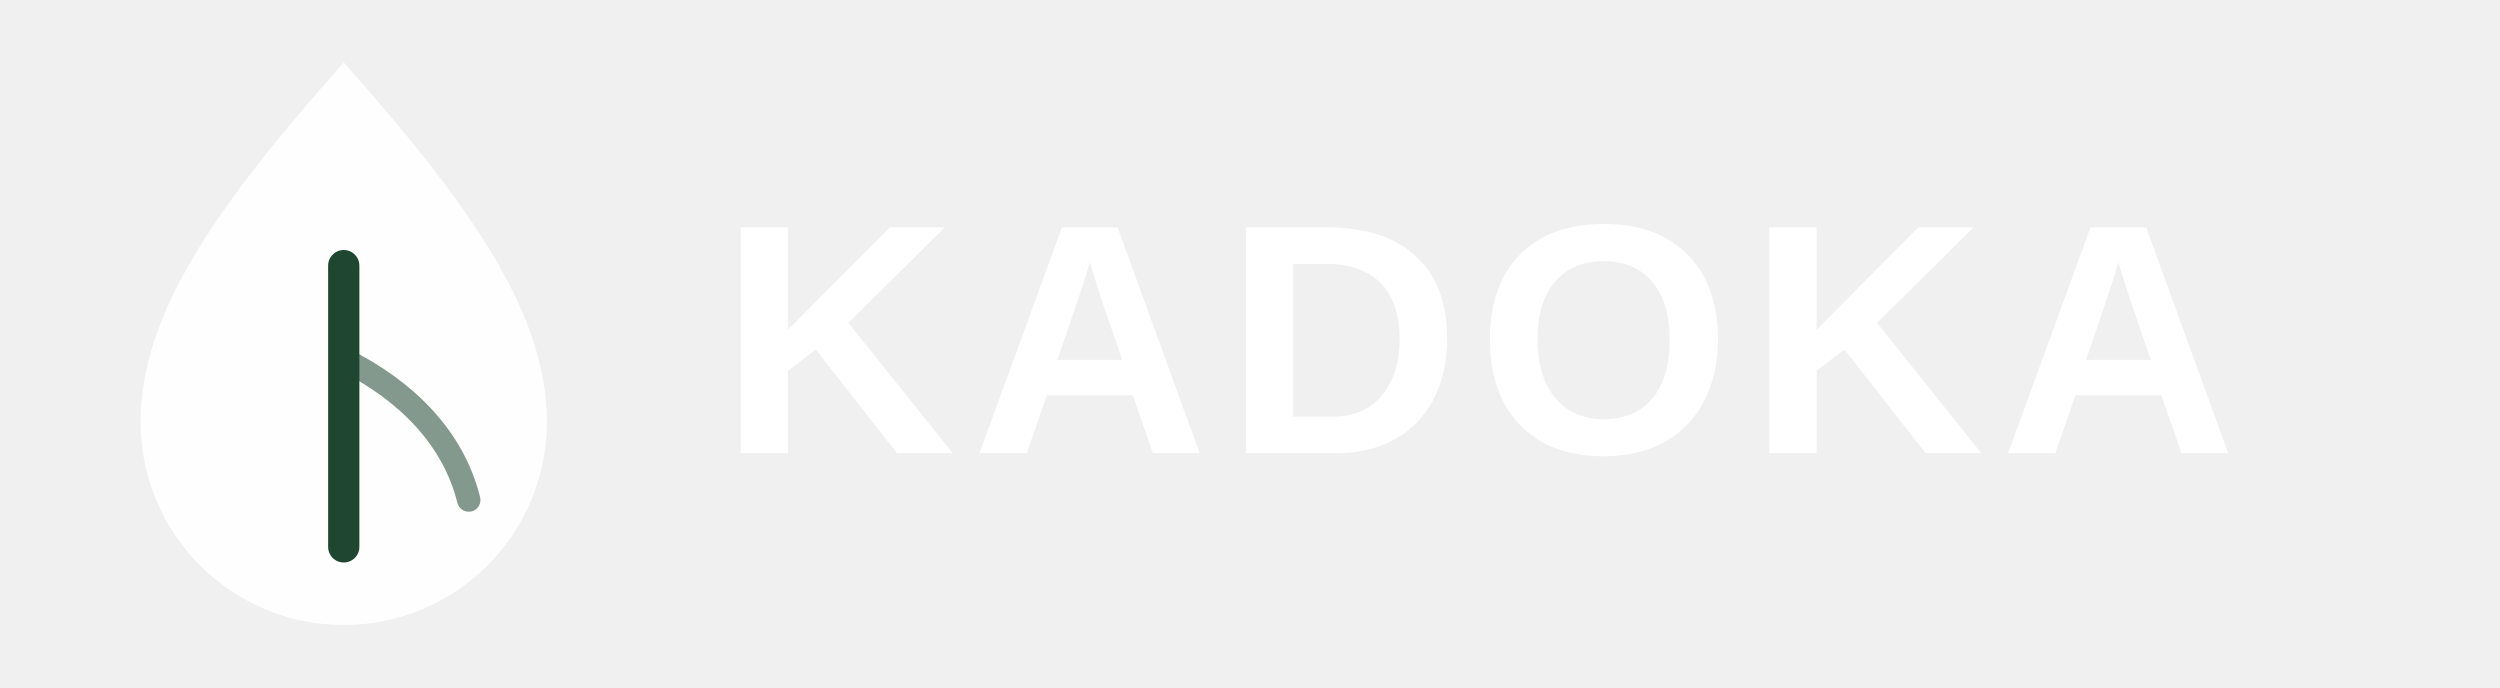
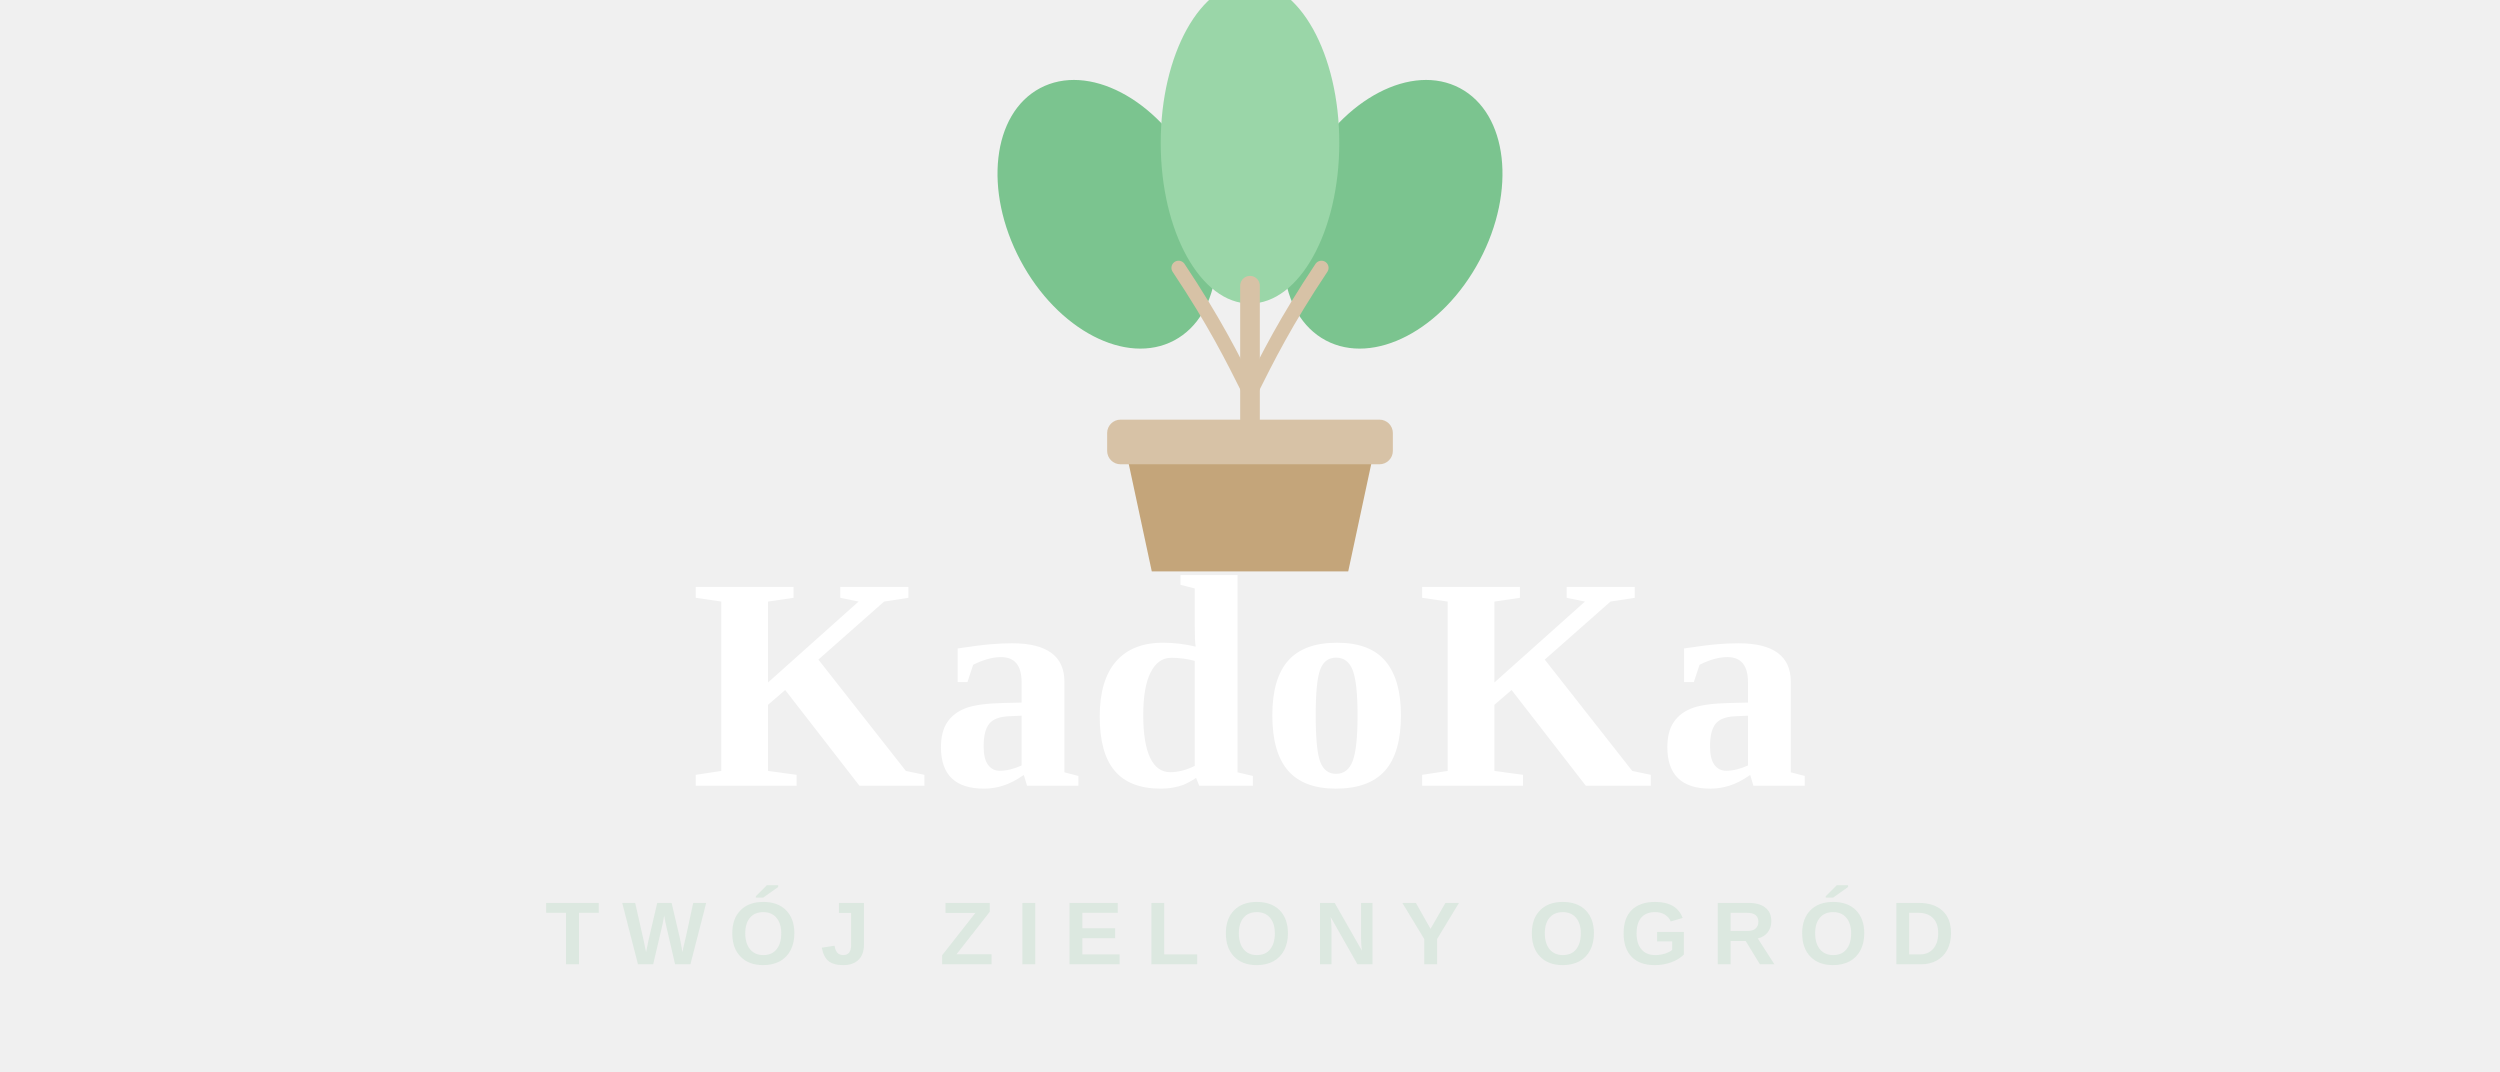
- <svg xmlns="http://www.w3.org/2000/svg" viewBox="0 0 320 88" fill="none" role="img" aria-label="KADOKA">
-   <path d="M44 8C28 26 18 40 18 54a26 26 0 1 0 52 0C70 40 60 26 44 8Z" fill="#ffffff" opacity="0.95" />
-   <path d="M44 34v36" stroke="#1f4630" stroke-width="4" stroke-linecap="round" />
-   <path d="M44 46c8 4 14 10 16 18" stroke="#1f4630" stroke-width="3" stroke-linecap="round" opacity="0.55" />
-   <text x="92" y="58" fill="#ffffff" font-family="Syne, Arial Black, Arial, sans-serif" font-size="42" font-weight="800" letter-spacing="2">KADOKA</text>
+ <svg xmlns="http://www.w3.org/2000/svg" viewBox="0 0 280 120" fill="none" role="img" aria-label="KadoKa — Twój zielony ogród">
+   <g transform="translate(112, 2)">
+     <ellipse cx="12" cy="22" rx="11" ry="16" fill="#7BC48F" transform="rotate(-28 12 22)" />
+     <ellipse cx="44" cy="22" rx="11" ry="16" fill="#7BC48F" transform="rotate(28 44 22)" />
+     <ellipse cx="28" cy="14" rx="10" ry="18" fill="#9AD6A8" />
+     <path d="M28 30 C28 38 28 42 28 48" stroke="#D7C2A6" stroke-width="2.2" stroke-linecap="round" />
+     <path d="M20 28 C24 34 26 38 28 42" stroke="#D7C2A6" stroke-width="1.6" stroke-linecap="round" />
+     <path d="M36 28 C32 34 30 38 28 42" stroke="#D7C2A6" stroke-width="1.6" stroke-linecap="round" />
+     <path d="M14 48 H42 L39 62 H17 Z" fill="#C4A57A" />
+     <rect x="12" y="45" width="32" height="5" rx="1.5" fill="#D7C2A6" />
+   </g>
+   <text x="140" y="88" text-anchor="middle" fill="#FFFFFF" font-family="Georgia, 'Times New Roman', serif" font-size="34" font-weight="700" letter-spacing="0.5">KadoKa</text>
+   <text x="140" y="108" text-anchor="middle" fill="#DCE8E0" font-family="Arial, Helvetica, sans-serif" font-size="10" font-weight="600" letter-spacing="2.5">TWÓJ ZIELONY OGRÓD</text>
</svg>
